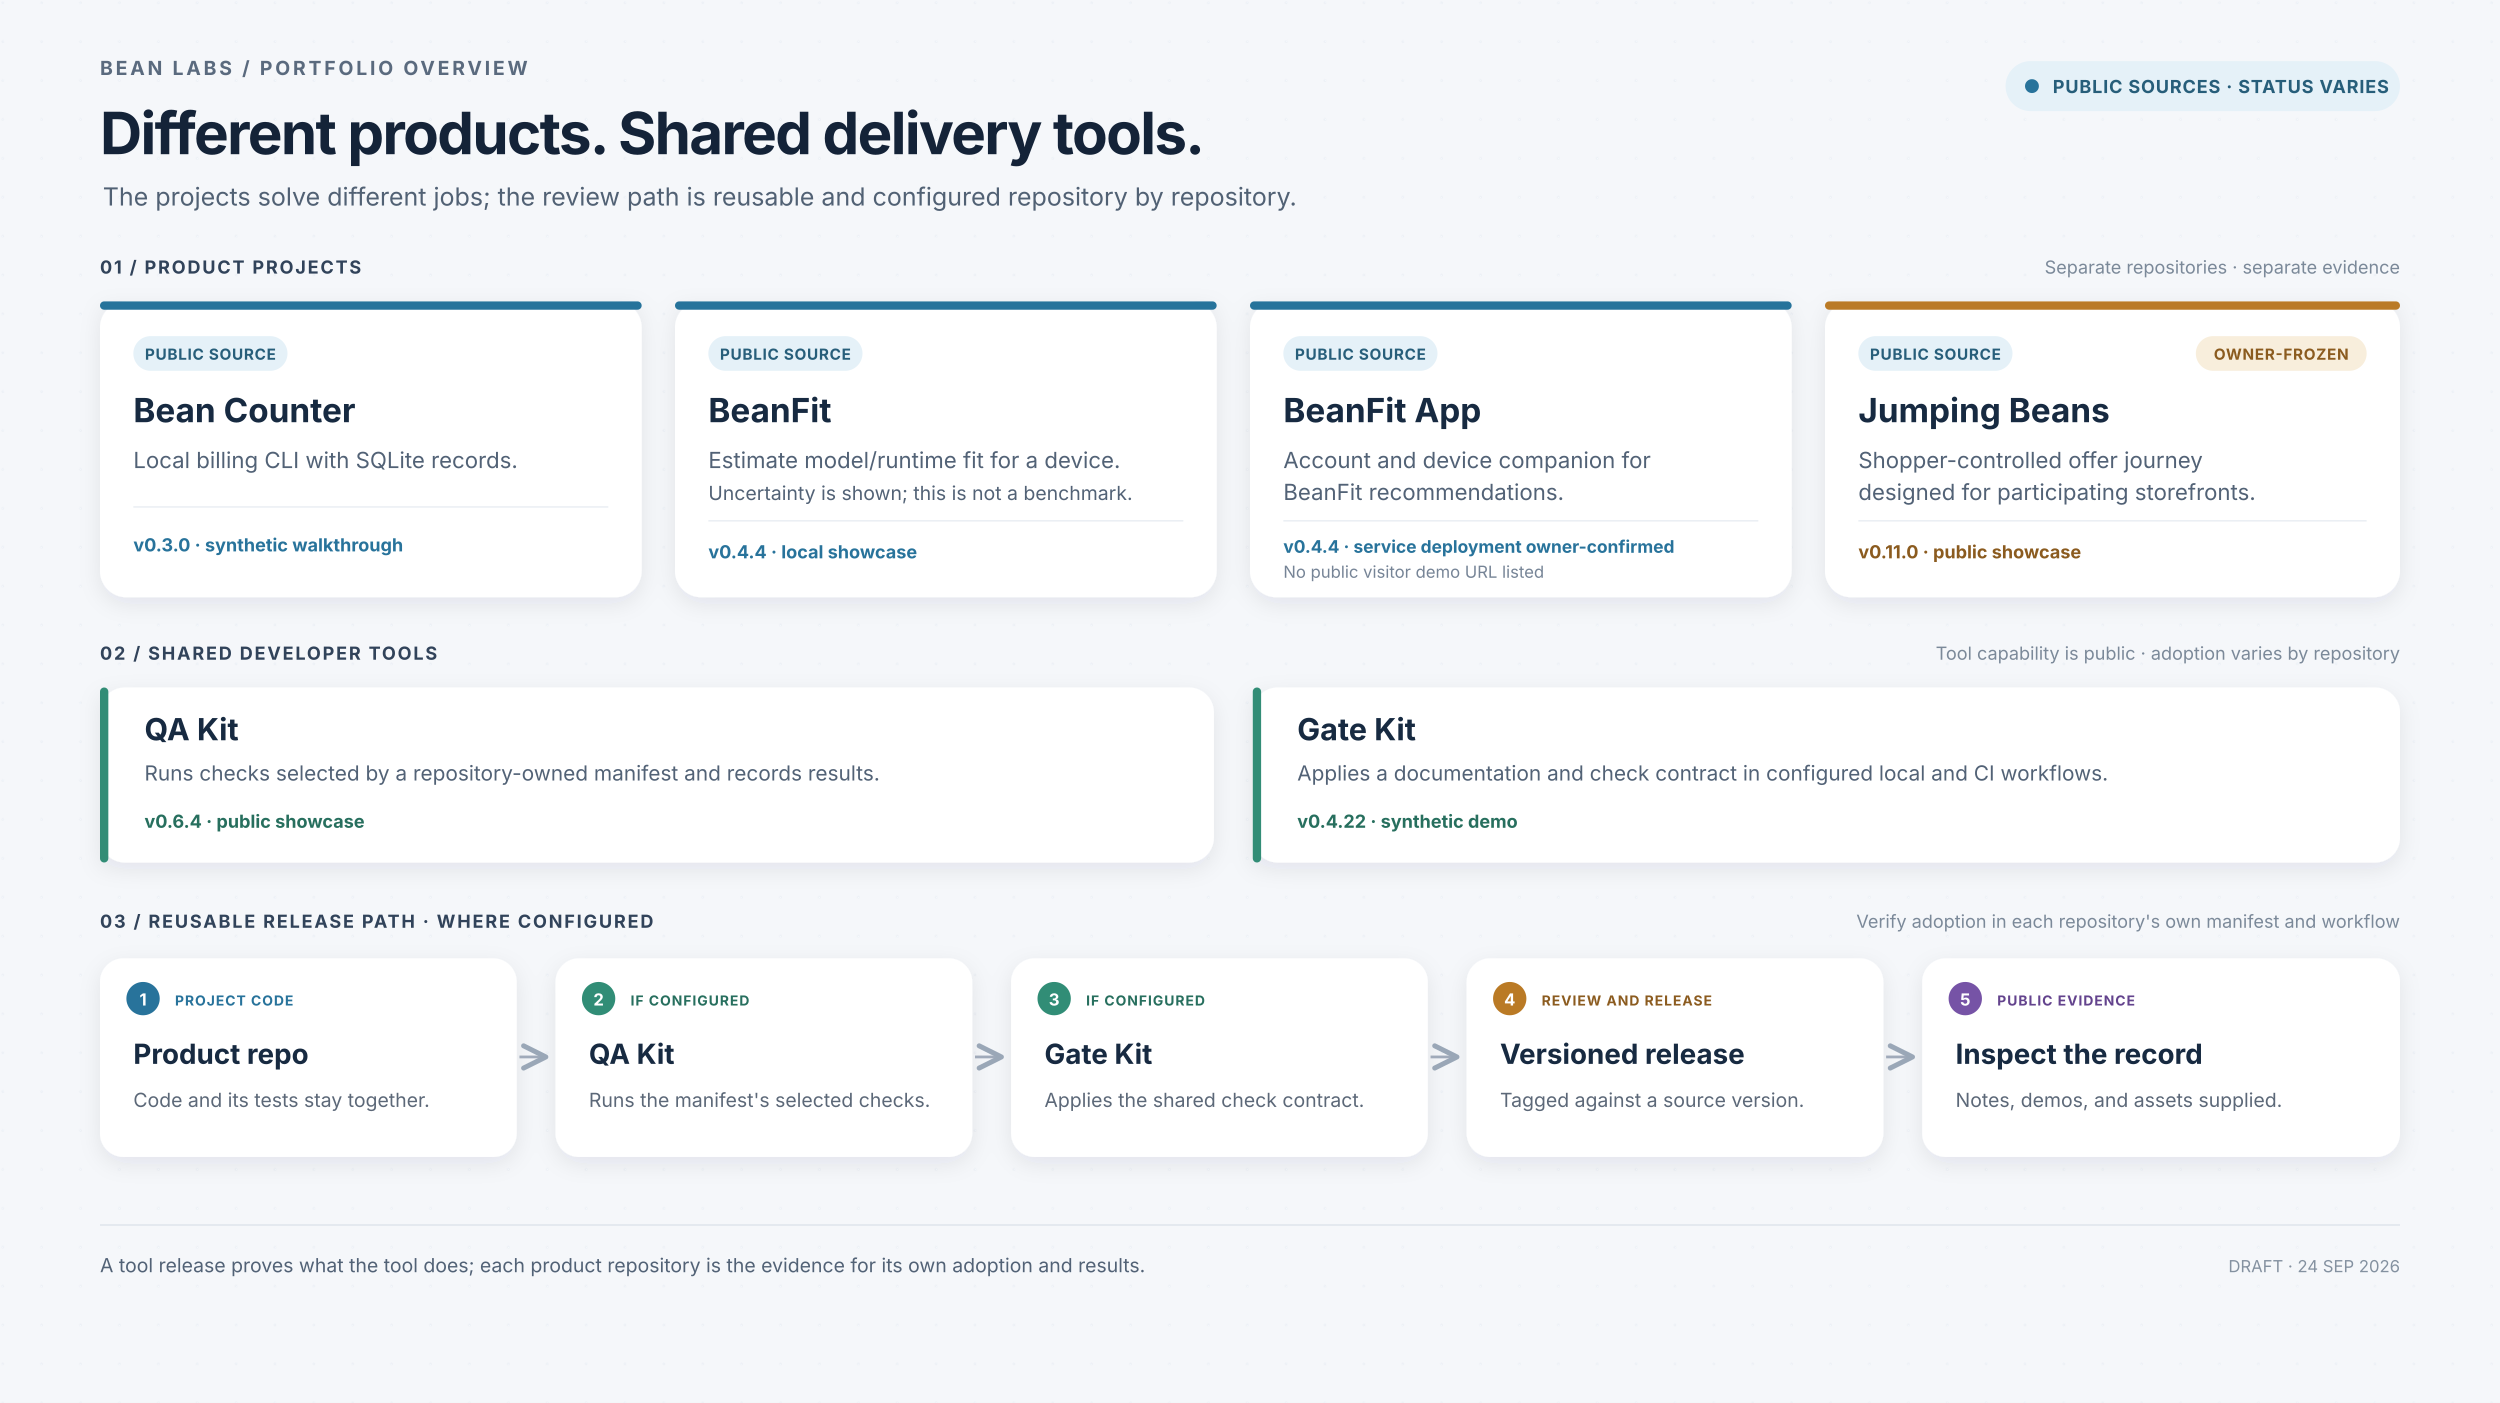
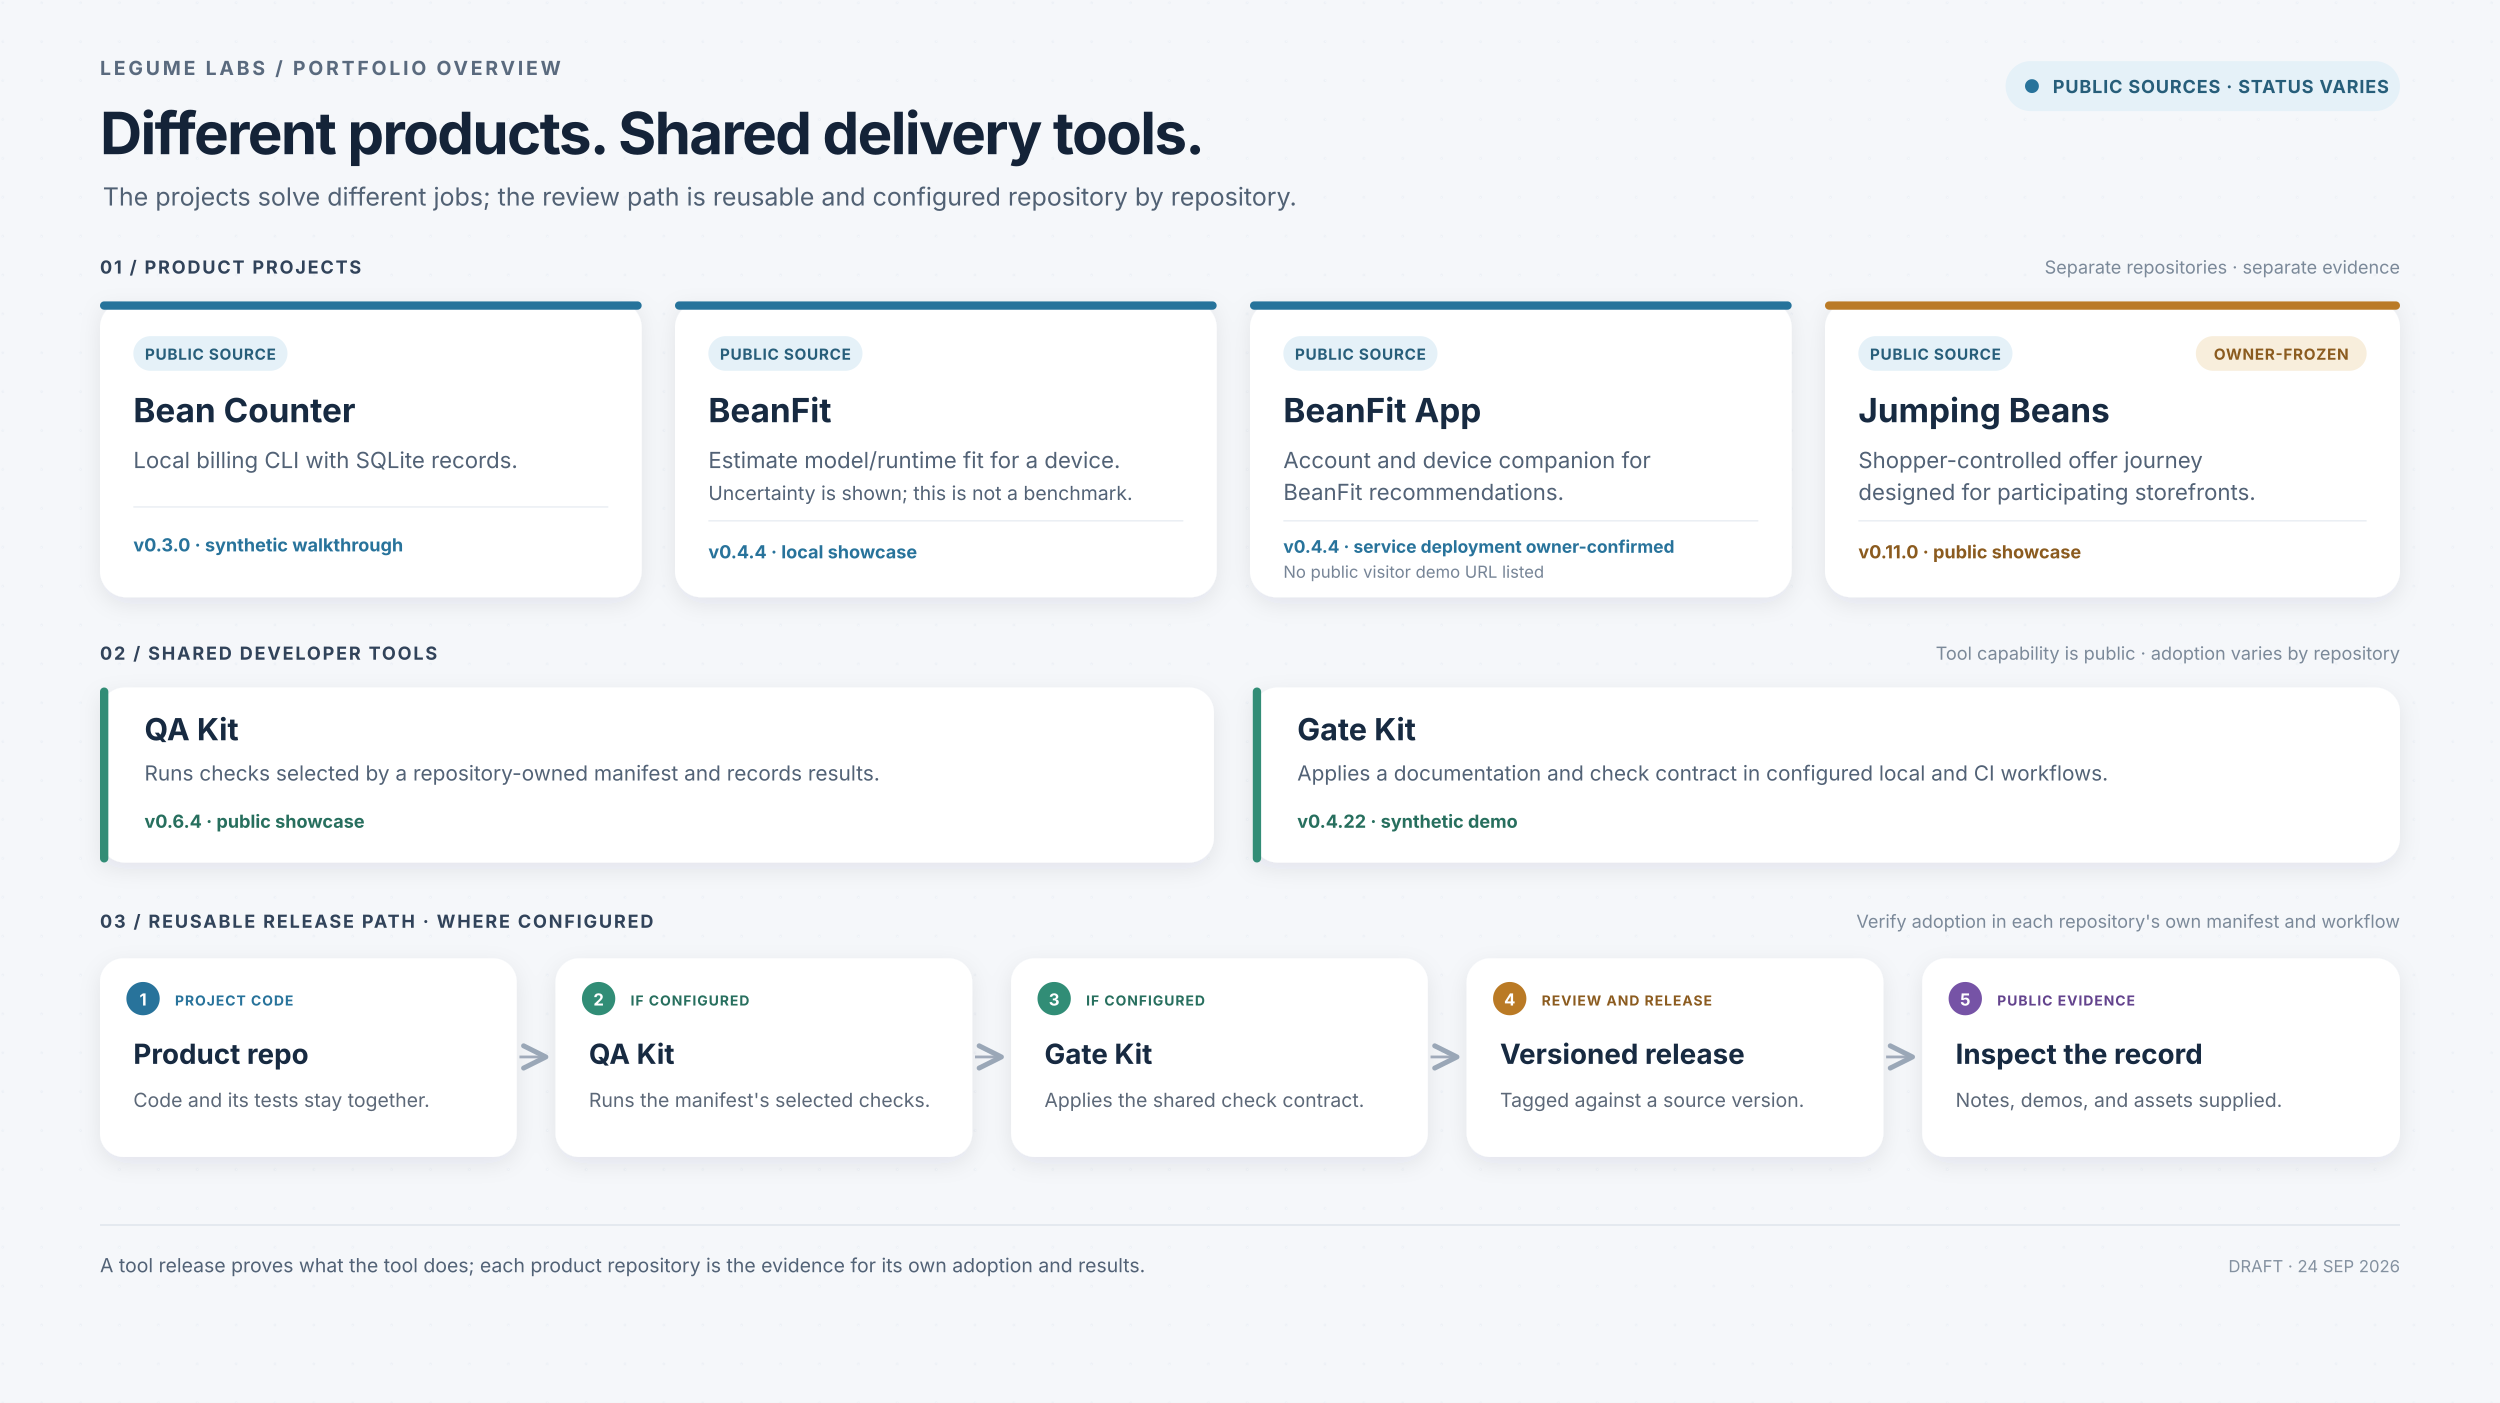
<svg xmlns="http://www.w3.org/2000/svg" width="1800" height="1010" viewBox="0 0 1800 1010" role="img" aria-labelledby="title desc">
  <defs>
    <filter id="shadow" x="-12%" y="-12%" width="124%" height="140%">
      <feDropShadow dx="0" dy="5" stdDeviation="8" flood-color="#223149" flood-opacity="0.08" />
    </filter>
    <marker id="arrow" markerWidth="12" markerHeight="12" refX="9" refY="6" orient="auto">
      <path d="M2 2 L10 6 L2 10" fill="none" stroke="#9AA7B7" stroke-width="1.8" stroke-linecap="round" stroke-linejoin="round" />
    </marker>
    <pattern id="dotgrid" width="28" height="28" patternUnits="userSpaceOnUse">
      <circle cx="2" cy="2" r="1" fill="#DDE4ED" />
    </pattern>
  </defs>
  <rect width="1800" height="1010" fill="#F5F7FA" />
  <rect width="1800" height="1010" fill="url(#dotgrid)" opacity="0.32" />
-   <text x="72" y="54" fill="#5A6A7E" font-family="Inter, Avenir Next, system-ui, sans-serif" font-size="14" font-weight="700" letter-spacing="2">BEAN LABS  /  PORTFOLIO OVERVIEW</text>
+   <text x="72" y="54" fill="#5A6A7E" font-family="Inter, Avenir Next, system-ui, sans-serif" font-size="14" font-weight="700" letter-spacing="2">LEGUME LABS  /  PORTFOLIO OVERVIEW</text>
  <text x="72" y="111" fill="#142338" font-family="Inter, Avenir Next, system-ui, sans-serif" font-size="42" font-weight="730" letter-spacing="-1.2">Different products. Shared delivery tools.</text>
  <text x="74" y="148" fill="#516174" font-family="Inter, Avenir Next, system-ui, sans-serif" font-size="18">The projects solve different jobs; the review path is reusable and configured repository by repository.</text>
  <g transform="translate(1444 44)">
    <rect width="284" height="36" rx="18" fill="#E5F1F8" />
    <circle cx="19" cy="18" r="5" fill="#28739B" />
    <text x="34" y="23" fill="#275E7A" font-family="Inter, Avenir Next, system-ui, sans-serif" font-size="13" font-weight="700" letter-spacing="0.6">PUBLIC SOURCES · STATUS VARIES</text>
  </g>
  <text x="72" y="197" fill="#31435A" font-family="Inter, Avenir Next, system-ui, sans-serif" font-size="13" font-weight="750" letter-spacing="1.3">01  /  PRODUCT PROJECTS</text>
  <text x="1728" y="197" text-anchor="end" fill="#7B8999" font-family="Inter, Avenir Next, system-ui, sans-serif" font-size="13">Separate repositories · separate evidence</text>
  <g filter="url(#shadow)">
    <rect x="72" y="217" width="390" height="213" rx="19" fill="#FFFFFF" />
    <rect x="72" y="217" width="390" height="6" rx="3" fill="#28739B" />
    <rect x="486" y="217" width="390" height="213" rx="19" fill="#FFFFFF" />
    <rect x="486" y="217" width="390" height="6" rx="3" fill="#28739B" />
    <rect x="900" y="217" width="390" height="213" rx="19" fill="#FFFFFF" />
    <rect x="900" y="217" width="390" height="6" rx="3" fill="#28739B" />
    <rect x="1314" y="217" width="414" height="213" rx="19" fill="#FFFFFF" />
    <rect x="1314" y="217" width="414" height="6" rx="3" fill="#BA7A25" />
  </g>
  <g font-family="Inter, Avenir Next, system-ui, sans-serif">
    <rect x="96" y="242" width="111" height="25" rx="12.5" fill="#E5F1F8" />
    <text x="151.5" y="259" text-anchor="middle" fill="#275E7A" font-size="11" font-weight="700" letter-spacing="0.5">PUBLIC SOURCE</text>
    <text x="96" y="304" fill="#172A41" font-size="24" font-weight="720">Bean Counter</text>
    <text x="96" y="337" fill="#526276" font-size="16">Local billing CLI with SQLite records.</text>
    <line x1="96" y1="365" x2="438" y2="365" stroke="#E8EDF2" />
    <text x="96" y="397" fill="#28739B" font-size="13" font-weight="650">v0.3.0  ·  synthetic walkthrough</text>
    <rect x="510" y="242" width="111" height="25" rx="12.5" fill="#E5F1F8" />
    <text x="565.5" y="259" text-anchor="middle" fill="#275E7A" font-size="11" font-weight="700" letter-spacing="0.5">PUBLIC SOURCE</text>
    <text x="510" y="304" fill="#172A41" font-size="24" font-weight="720">BeanFit</text>
    <text x="510" y="337" fill="#526276" font-size="16">Estimate model/runtime fit for a device.</text>
    <text x="510" y="360" fill="#526276" font-size="14">Uncertainty is shown; this is not a benchmark.</text>
    <line x1="510" y1="375" x2="852" y2="375" stroke="#E8EDF2" />
    <text x="510" y="402" fill="#28739B" font-size="13" font-weight="650">v0.4.4  ·  local showcase</text>
    <rect x="924" y="242" width="111" height="25" rx="12.5" fill="#E5F1F8" />
    <text x="979.5" y="259" text-anchor="middle" fill="#275E7A" font-size="11" font-weight="700" letter-spacing="0.5">PUBLIC SOURCE</text>
    <text x="924" y="304" fill="#172A41" font-size="24" font-weight="720">BeanFit App</text>
    <text x="924" y="337" fill="#526276" font-size="16">Account and device companion for</text>
    <text x="924" y="360" fill="#526276" font-size="16">BeanFit recommendations.</text>
    <line x1="924" y1="375" x2="1266" y2="375" stroke="#E8EDF2" />
    <text x="924" y="398" fill="#28739B" font-size="12.5" font-weight="650">v0.4.4 · service deployment owner-confirmed</text>
    <text x="924" y="416" fill="#768496" font-size="12">No public visitor demo URL listed</text>
    <rect x="1338" y="242" width="111" height="25" rx="12.5" fill="#E5F1F8" />
    <text x="1393.5" y="259" text-anchor="middle" fill="#275E7A" font-size="11" font-weight="700" letter-spacing="0.5">PUBLIC SOURCE</text>
    <rect x="1581" y="242" width="123" height="25" rx="12.5" fill="#F8EEDC" />
    <text x="1642.5" y="259" text-anchor="middle" fill="#8B5B1F" font-size="11" font-weight="700" letter-spacing="0.5">OWNER-FROZEN</text>
    <text x="1338" y="304" fill="#172A41" font-size="24" font-weight="720">Jumping Beans</text>
    <text x="1338" y="337" fill="#526276" font-size="16">Shopper-controlled offer journey</text>
    <text x="1338" y="360" fill="#526276" font-size="16">designed for participating storefronts.</text>
    <line x1="1338" y1="375" x2="1704" y2="375" stroke="#E8EDF2" />
    <text x="1338" y="402" fill="#8B5B1F" font-size="13" font-weight="650">v0.11.0  ·  public showcase</text>
  </g>
  <text x="72" y="475" fill="#31435A" font-family="Inter, Avenir Next, system-ui, sans-serif" font-size="13" font-weight="750" letter-spacing="1.3">02  /  SHARED DEVELOPER TOOLS</text>
  <text x="1728" y="475" text-anchor="end" fill="#7B8999" font-family="Inter, Avenir Next, system-ui, sans-serif" font-size="13">Tool capability is public · adoption varies by repository</text>
  <g filter="url(#shadow)">
    <rect x="72" y="495" width="802" height="126" rx="18" fill="#FFFFFF" />
    <rect x="72" y="495" width="6" height="126" rx="3" fill="#318D76" />
    <rect x="902" y="495" width="826" height="126" rx="18" fill="#FFFFFF" />
    <rect x="902" y="495" width="6" height="126" rx="3" fill="#318D76" />
  </g>
  <g font-family="Inter, Avenir Next, system-ui, sans-serif">
    <text x="104" y="533" fill="#172A41" font-size="22" font-weight="720">QA Kit</text>
    <text x="104" y="562" fill="#526276" font-size="15">Runs checks selected by a repository-owned manifest and records results.</text>
    <text x="104" y="596" fill="#276F5E" font-size="13" font-weight="650">v0.6.4  ·  public showcase</text>
    <text x="934" y="533" fill="#172A41" font-size="22" font-weight="720">Gate Kit</text>
    <text x="934" y="562" fill="#526276" font-size="15">Applies a documentation and check contract in configured local and CI workflows.</text>
    <text x="934" y="596" fill="#276F5E" font-size="13" font-weight="650">v0.4.22  ·  synthetic demo</text>
  </g>
  <text x="72" y="668" fill="#31435A" font-family="Inter, Avenir Next, system-ui, sans-serif" font-size="13" font-weight="750" letter-spacing="1.3">03  /  REUSABLE RELEASE PATH  ·  WHERE CONFIGURED</text>
  <text x="1728" y="668" text-anchor="end" fill="#7B8999" font-family="Inter, Avenir Next, system-ui, sans-serif" font-size="13">Verify adoption in each repository's own manifest and workflow</text>
  <g filter="url(#shadow)">
    <rect x="72" y="690" width="300" height="143" rx="17" fill="#FFFFFF" />
    <rect x="400" y="690" width="300" height="143" rx="17" fill="#FFFFFF" />
    <rect x="728" y="690" width="300" height="143" rx="17" fill="#FFFFFF" />
    <rect x="1056" y="690" width="300" height="143" rx="17" fill="#FFFFFF" />
    <rect x="1384" y="690" width="344" height="143" rx="17" fill="#FFFFFF" />
  </g>
  <g stroke="#A0AABA" stroke-width="2" fill="none" marker-end="url(#arrow)">
    <path d="M374 761 H391" />
    <path d="M702 761 H719" />
    <path d="M1030 761 H1047" />
    <path d="M1358 761 H1375" />
  </g>
  <g font-family="Inter, Avenir Next, system-ui, sans-serif">
    <circle cx="103" cy="719" r="12" fill="#28739B" />
    <text x="103" y="724" text-anchor="middle" fill="#FFFFFF" font-size="12" font-weight="750">1</text>
    <text x="126" y="724" fill="#28739B" font-size="10" font-weight="750" letter-spacing="0.7">PROJECT CODE</text>
    <text x="96" y="766" fill="#172A41" font-size="20" font-weight="720">Product repo</text>
    <text x="96" y="797" fill="#5C6878" font-size="14">Code and its tests stay together.</text>
    <circle cx="431" cy="719" r="12" fill="#318D76" />
    <text x="431" y="724" text-anchor="middle" fill="#FFFFFF" font-size="12" font-weight="750">2</text>
    <text x="454" y="724" fill="#276F5E" font-size="10" font-weight="750" letter-spacing="0.7">IF CONFIGURED</text>
    <text x="424" y="766" fill="#172A41" font-size="20" font-weight="720">QA Kit</text>
    <text x="424" y="797" fill="#5C6878" font-size="14">Runs the manifest's selected checks.</text>
    <circle cx="759" cy="719" r="12" fill="#318D76" />
    <text x="759" y="724" text-anchor="middle" fill="#FFFFFF" font-size="12" font-weight="750">3</text>
    <text x="782" y="724" fill="#276F5E" font-size="10" font-weight="750" letter-spacing="0.7">IF CONFIGURED</text>
    <text x="752" y="766" fill="#172A41" font-size="20" font-weight="720">Gate Kit</text>
    <text x="752" y="797" fill="#5C6878" font-size="14">Applies the shared check contract.</text>
    <circle cx="1087" cy="719" r="12" fill="#BA7A25" />
    <text x="1087" y="724" text-anchor="middle" fill="#FFFFFF" font-size="12" font-weight="750">4</text>
    <text x="1110" y="724" fill="#8B5B1F" font-size="10" font-weight="750" letter-spacing="0.7">REVIEW AND RELEASE</text>
    <text x="1080" y="766" fill="#172A41" font-size="20" font-weight="720">Versioned release</text>
    <text x="1080" y="797" fill="#5C6878" font-size="14">Tagged against a source version.</text>
    <circle cx="1415" cy="719" r="12" fill="#7653A6" />
    <text x="1415" y="724" text-anchor="middle" fill="#FFFFFF" font-size="12" font-weight="750">5</text>
    <text x="1438" y="724" fill="#63438D" font-size="10" font-weight="750" letter-spacing="0.7">PUBLIC EVIDENCE</text>
    <text x="1408" y="766" fill="#172A41" font-size="20" font-weight="720">Inspect the record</text>
    <text x="1408" y="797" fill="#5C6878" font-size="14">Notes, demos, and assets supplied.</text>
  </g>
  <line x1="72" y1="882" x2="1728" y2="882" stroke="#DCE3EB" />
  <text x="72" y="916" fill="#526276" font-family="Inter, Avenir Next, system-ui, sans-serif" font-size="14">A tool release proves what the tool does; each product repository is the evidence for its own adoption and results.</text>
  <text x="1728" y="916" text-anchor="end" fill="#8491A0" font-family="Inter, Avenir Next, system-ui, sans-serif" font-size="12">DRAFT  ·  24 SEP 2026</text>
</svg>
